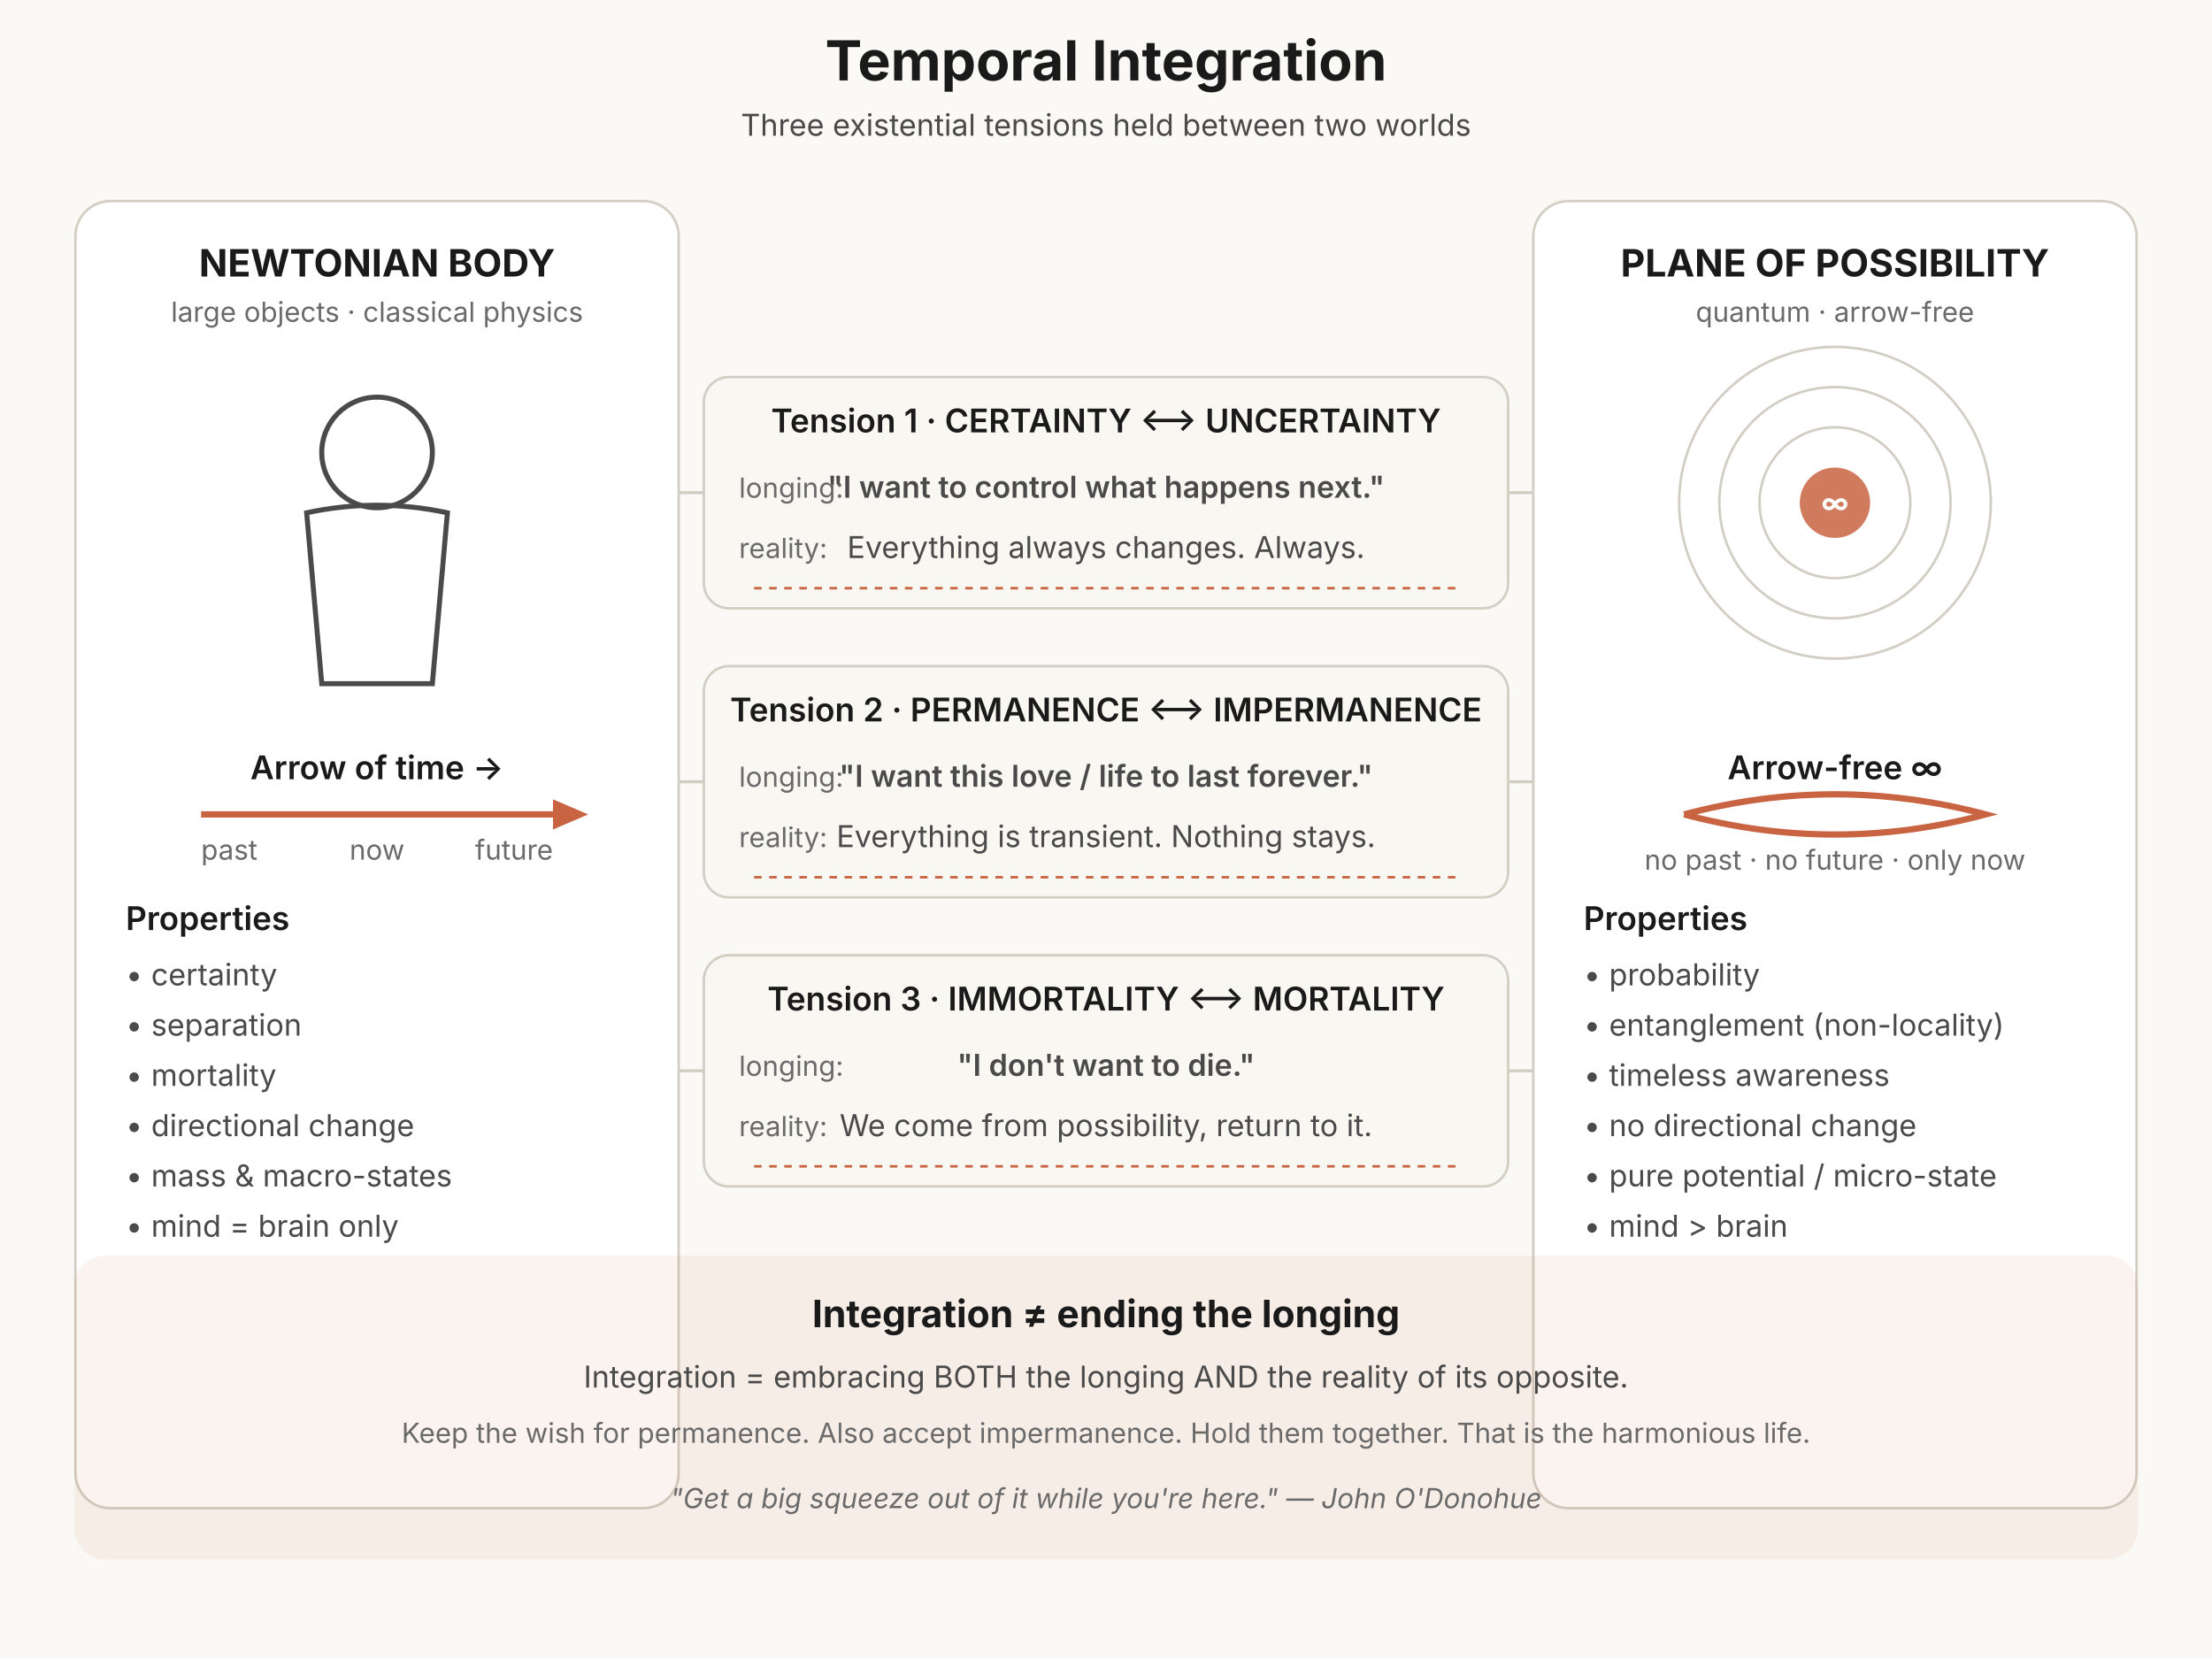
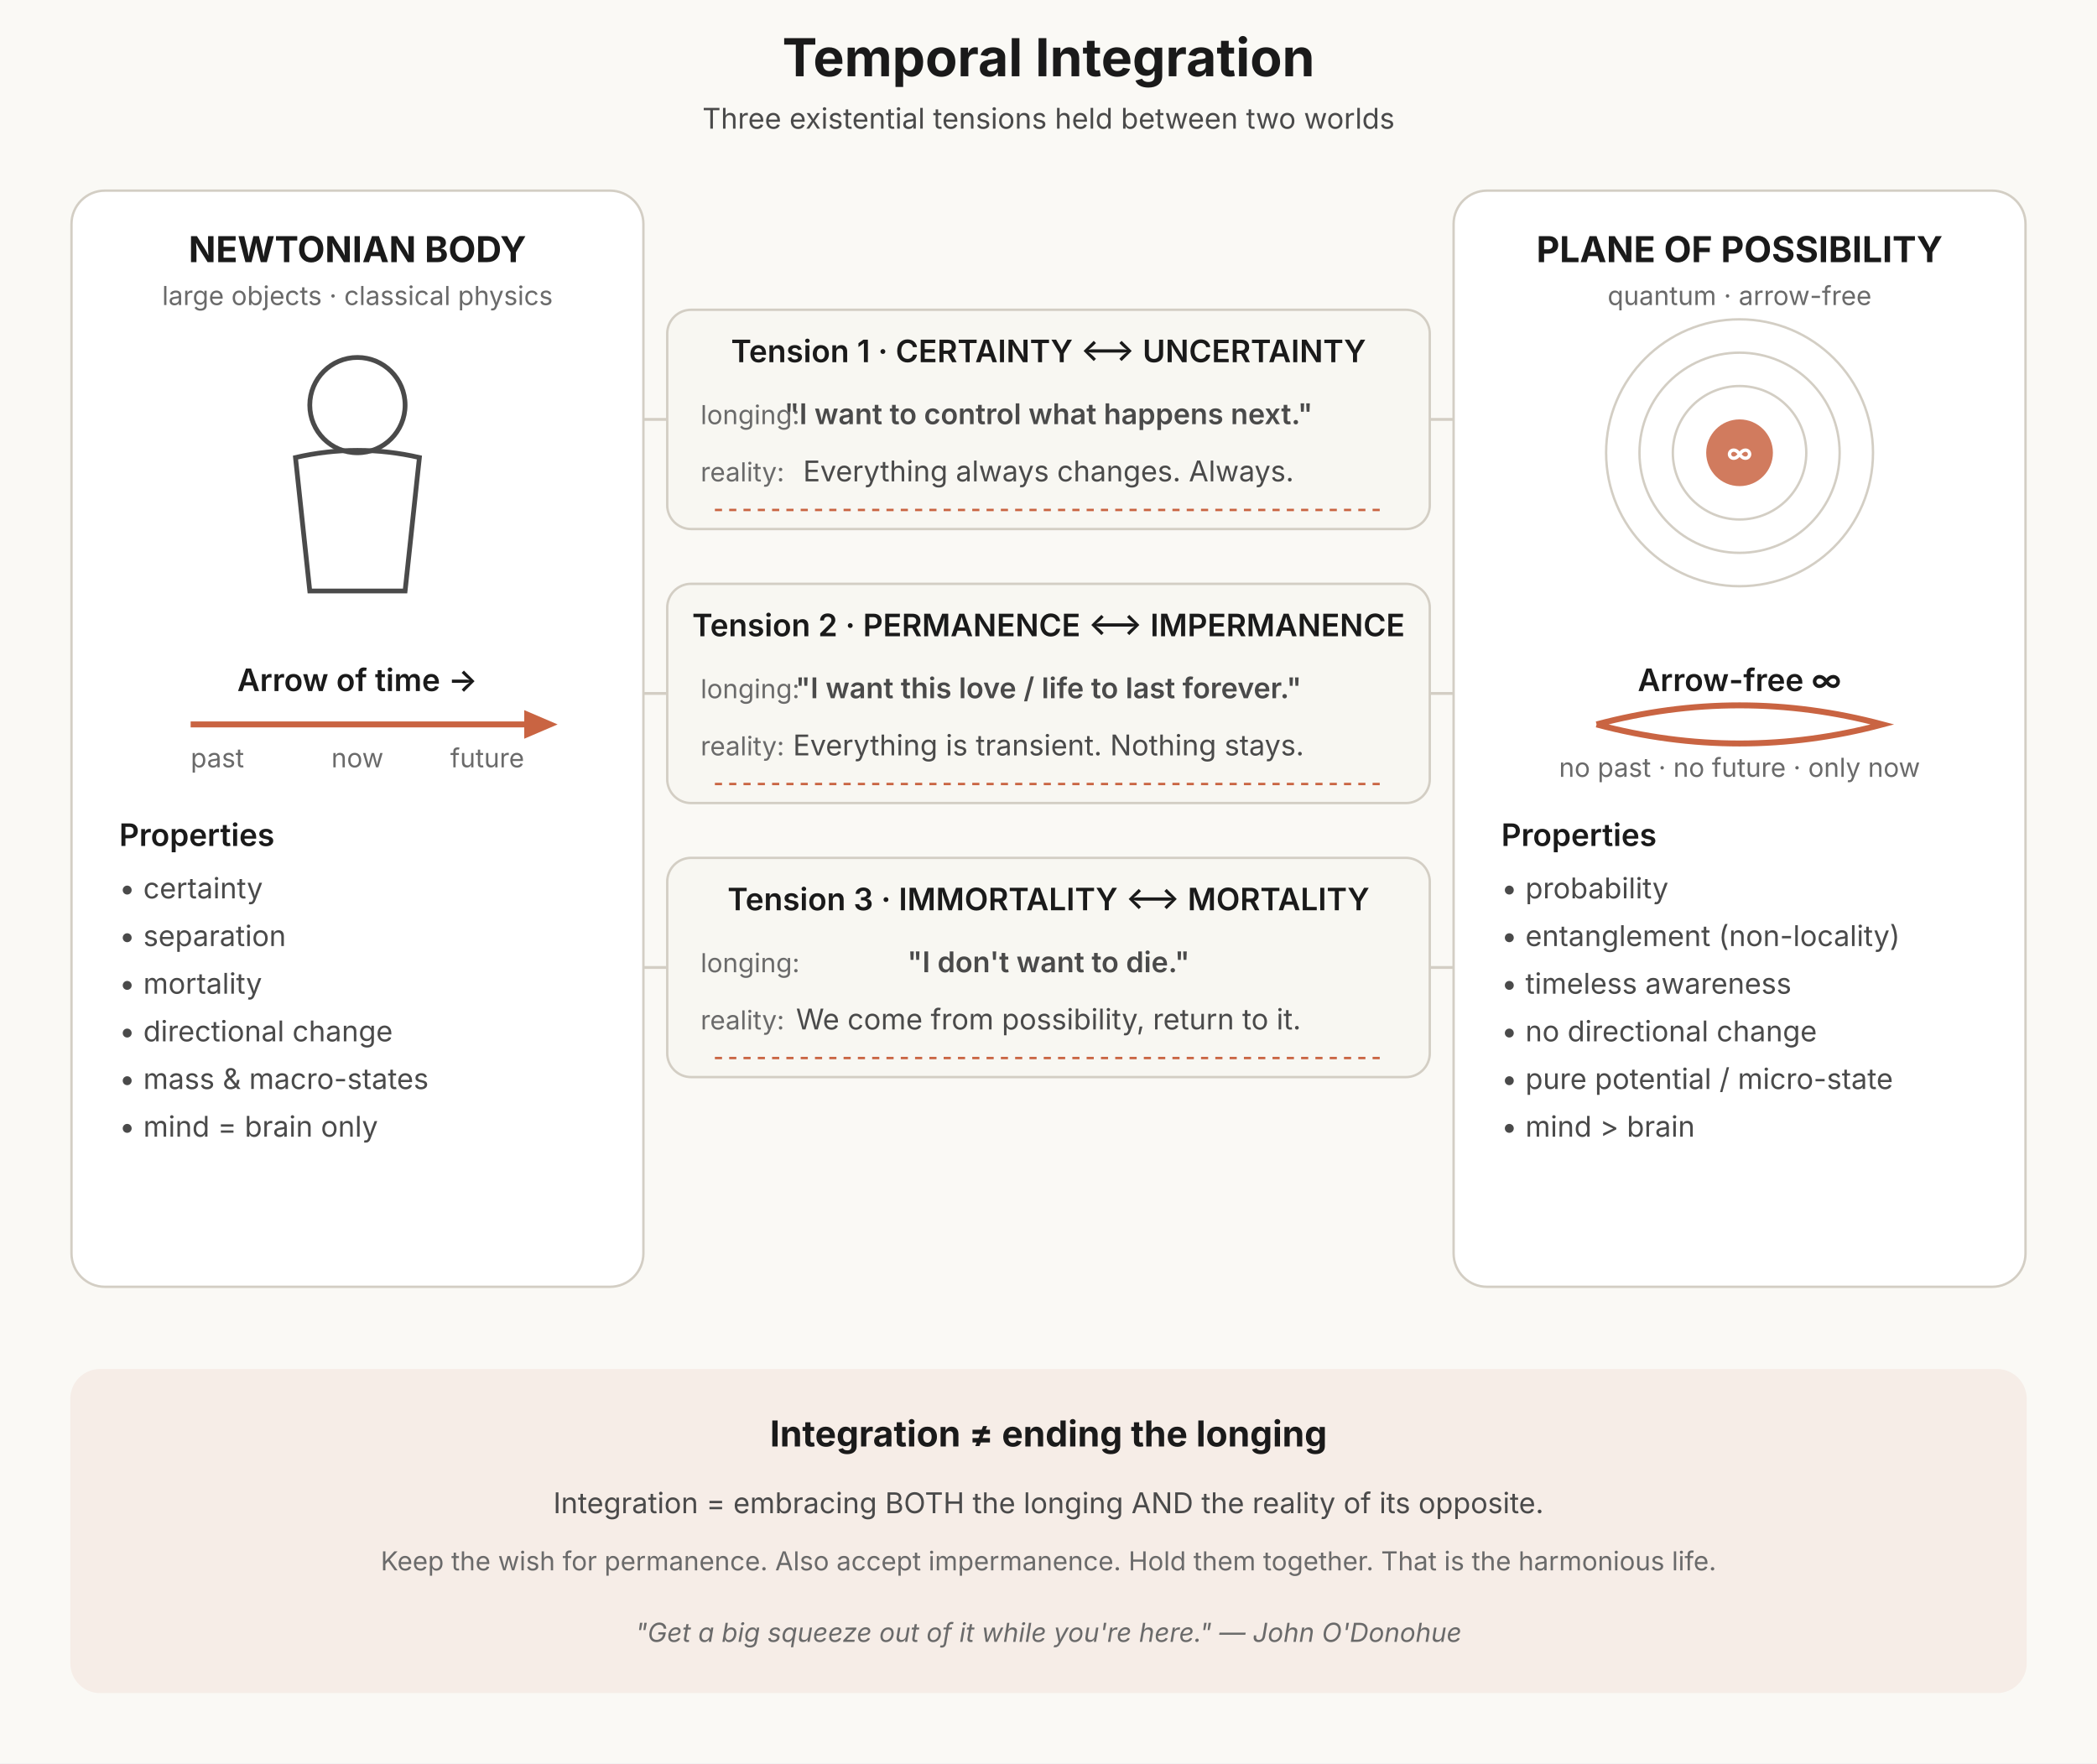
- <svg xmlns="http://www.w3.org/2000/svg" viewBox="0 0 880 660" role="img" aria-labelledby="ttl desc" font-family="system-ui, -apple-system, sans-serif">
+ <svg xmlns="http://www.w3.org/2000/svg" viewBox="0 0 880 740" role="img" aria-labelledby="ttl desc" font-family="system-ui, -apple-system, sans-serif">
  <style>
  .h1 { font-size: 22px; font-weight: 700; fill: #1a1a1a; }
  .h2 { font-size: 15px; font-weight: 700; fill: #1a1a1a; }
  .h3 { font-size: 13px; font-weight: 600; fill: #1a1a1a; }
  .lbl { font-size: 12px; fill: #4a4a4a; }
  .sm  { font-size: 11px; fill: #6a6a6a; }
-   .accent { fill: #c96442; }
-   .muted { fill: #f0eee6; stroke: #d3cec4; }
  .card { fill: #ffffff; stroke: #d3cec4; stroke-width: 1; }
  .ring { fill: none; stroke: #d3cec4; stroke-width: 1; }
</style>
-   <rect width="880" height="660" fill="#faf9f5" />
+   <rect width="880" height="740" fill="#faf9f5" />
  <text x="440" y="32" text-anchor="middle" class="h1">Temporal Integration</text>
  <text x="440" y="54" text-anchor="middle" class="lbl">Three existential tensions held between two worlds</text>
-   <rect x="30" y="80" width="240" height="520" rx="14" class="card" />
+   <rect x="30" y="80" width="240" height="460" rx="14" class="card" />
  <text x="150" y="110" text-anchor="middle" class="h2">NEWTONIAN BODY</text>
  <text x="150" y="128" text-anchor="middle" class="sm">large objects · classical physics</text>
-   <g transform="translate(150,180)">
-     <circle cx="0" cy="0" r="22" fill="none" stroke="#4a4a4a" stroke-width="2" />
-     <path d="M -28 24 Q 0 18 28 24 L 22 92 L -22 92 Z" fill="none" stroke="#4a4a4a" stroke-width="2" />
+   <g transform="translate(150,170)">
+     <circle cx="0" cy="0" r="20" fill="none" stroke="#4a4a4a" stroke-width="2" />
+     <path d="M -26 22 Q 0 16 26 22 L 20 78 L -20 78 Z" fill="none" stroke="#4a4a4a" stroke-width="2" />
  </g>
-   <g transform="translate(60,310)">
+   <g transform="translate(60,290)">
    <text x="90" y="0" text-anchor="middle" class="h3">Arrow of time →</text>
    <line x1="20" y1="14" x2="160" y2="14" stroke="#c96442" stroke-width="2.5" />
    <polygon points="160,8 174,14 160,20" fill="#c96442" />
    <text x="20" y="32" class="sm">past</text>
    <text x="90" y="32" text-anchor="middle" class="sm">now</text>
    <text x="160" y="32" text-anchor="end" class="sm">future</text>
  </g>
-   <g transform="translate(50,370)">
+   <g transform="translate(50,355)">
    <text x="0" y="0" class="h3">Properties</text>
    <text x="0" y="22" class="lbl">• certainty</text>
    <text x="0" y="42" class="lbl">• separation</text>
    <text x="0" y="62" class="lbl">• mortality</text>
    <text x="0" y="82" class="lbl">• directional change</text>
    <text x="0" y="102" class="lbl">• mass &amp; macro-states</text>
    <text x="0" y="122" class="lbl">• mind = brain only</text>
  </g>
-   <rect x="610" y="80" width="240" height="520" rx="14" class="card" />
+   <rect x="610" y="80" width="240" height="460" rx="14" class="card" />
  <text x="730" y="110" text-anchor="middle" class="h2">PLANE OF POSSIBILITY</text>
  <text x="730" y="128" text-anchor="middle" class="sm">quantum · arrow-free</text>
-   <g transform="translate(730,200)">
-     <circle r="62" class="ring" />
-     <circle r="46" class="ring" />
-     <circle r="30" class="ring" />
+   <g transform="translate(730,190)">
+     <circle r="56" class="ring" />
+     <circle r="42" class="ring" />
+     <circle r="28" class="ring" />
    <circle r="14" fill="#c96442" opacity="0.85" />
    <text x="0" y="4" text-anchor="middle" font-size="11" font-weight="700" fill="#ffffff">∞</text>
  </g>
-   <g transform="translate(640,310)">
+   <g transform="translate(640,290)">
    <text x="90" y="0" text-anchor="middle" class="h3">Arrow-free ∞</text>
    <path d="M 30 14 Q 90 -2 150 14 Q 90 30 30 14" fill="none" stroke="#c96442" stroke-width="2.5" />
    <text x="90" y="36" text-anchor="middle" class="sm">no past · no future · only now</text>
  </g>
-   <g transform="translate(630,370)">
+   <g transform="translate(630,355)">
    <text x="0" y="0" class="h3">Properties</text>
    <text x="0" y="22" class="lbl">• probability</text>
    <text x="0" y="42" class="lbl">• entanglement (non-locality)</text>
    <text x="0" y="62" class="lbl">• timeless awareness</text>
    <text x="0" y="82" class="lbl">• no directional change</text>
    <text x="0" y="102" class="lbl">• pure potential / micro-state</text>
    <text x="0" y="122" class="lbl">• mind &gt; brain</text>
  </g>
  <g>
-     <g transform="translate(280,150)">
+     <g transform="translate(280,130)">
      <rect x="0" y="0" width="320" height="92" rx="10" fill="#f8f7f2" stroke="#d3cec4" />
      <text x="160" y="22" text-anchor="middle" class="h3">Tension 1 · CERTAINTY ⟷ UNCERTAINTY</text>
      <text x="14" y="48" class="sm">longing:</text>
      <text x="160" y="48" text-anchor="middle" class="lbl" font-weight="600">"I want to control what happens next."</text>
      <text x="14" y="72" class="sm">reality:</text>
      <text x="160" y="72" text-anchor="middle" class="lbl">Everything always changes. Always.</text>
      <line x1="20" y1="84" x2="300" y2="84" stroke="#c96442" stroke-width="1" stroke-dasharray="3 3" />
    </g>
-     <g transform="translate(280,265)">
+     <g transform="translate(280,245)">
      <rect x="0" y="0" width="320" height="92" rx="10" fill="#f8f7f2" stroke="#d3cec4" />
      <text x="160" y="22" text-anchor="middle" class="h3">Tension 2 · PERMANENCE ⟷ IMPERMANENCE</text>
      <text x="14" y="48" class="sm">longing:</text>
      <text x="160" y="48" text-anchor="middle" class="lbl" font-weight="600">"I want this love / life to last forever."</text>
      <text x="14" y="72" class="sm">reality:</text>
      <text x="160" y="72" text-anchor="middle" class="lbl">Everything is transient. Nothing stays.</text>
      <line x1="20" y1="84" x2="300" y2="84" stroke="#c96442" stroke-width="1" stroke-dasharray="3 3" />
    </g>
-     <g transform="translate(280,380)">
+     <g transform="translate(280,360)">
      <rect x="0" y="0" width="320" height="92" rx="10" fill="#f8f7f2" stroke="#d3cec4" />
      <text x="160" y="22" text-anchor="middle" class="h3">Tension 3 · IMMORTALITY ⟷ MORTALITY</text>
      <text x="14" y="48" class="sm">longing:</text>
      <text x="160" y="48" text-anchor="middle" class="lbl" font-weight="600">"I don't want to die."</text>
      <text x="14" y="72" class="sm">reality:</text>
      <text x="160" y="72" text-anchor="middle" class="lbl">We come from possibility, return to it.</text>
      <line x1="20" y1="84" x2="300" y2="84" stroke="#c96442" stroke-width="1" stroke-dasharray="3 3" />
    </g>
  </g>
  <g stroke="#d3cec4" stroke-width="1.2">
-     <line x1="270" y1="196" x2="280" y2="196" />
-     <line x1="270" y1="311" x2="280" y2="311" />
-     <line x1="270" y1="426" x2="280" y2="426" />
-     <line x1="600" y1="196" x2="610" y2="196" />
-     <line x1="600" y1="311" x2="610" y2="311" />
-     <line x1="600" y1="426" x2="610" y2="426" />
+     <line x1="270" y1="176" x2="280" y2="176" />
+     <line x1="270" y1="291" x2="280" y2="291" />
+     <line x1="270" y1="406" x2="280" y2="406" />
+     <line x1="600" y1="176" x2="610" y2="176" />
+     <line x1="600" y1="291" x2="610" y2="291" />
+     <line x1="600" y1="406" x2="610" y2="406" />
  </g>
-   <g transform="translate(30,500)">
-     <rect x="0" y="0" width="820" height="120" rx="12" fill="#c96442" opacity="0.08" stroke="#c96442" />
-     <text x="410" y="28" text-anchor="middle" class="h2" fill="#c96442">Integration ≠ ending the longing</text>
-     <text x="410" y="52" text-anchor="middle" class="lbl">Integration = embracing BOTH the longing AND the reality of its opposite.</text>
-     <text x="410" y="74" text-anchor="middle" class="sm">Keep the wish for permanence. Also accept impermanence. Hold them together. That is the harmonious life.</text>
-     <text x="410" y="100" text-anchor="middle" class="sm" font-style="italic">"Get a big squeeze out of it while you're here." — John O'Donohue</text>
+   <g transform="translate(30,575)">
+     <rect x="0" y="0" width="820" height="135" rx="12" fill="#c96442" opacity="0.08" stroke="#c96442" />
+     <text x="410" y="32" text-anchor="middle" class="h2" fill="#c96442">Integration ≠ ending the longing</text>
+     <text x="410" y="60" text-anchor="middle" class="lbl">Integration = embracing BOTH the longing AND the reality of its opposite.</text>
+     <text x="410" y="84" text-anchor="middle" class="sm">Keep the wish for permanence. Also accept impermanence. Hold them together. That is the harmonious life.</text>
+     <text x="410" y="114" text-anchor="middle" class="sm" font-style="italic">"Get a big squeeze out of it while you're here." — John O'Donohue</text>
  </g>
</svg>
